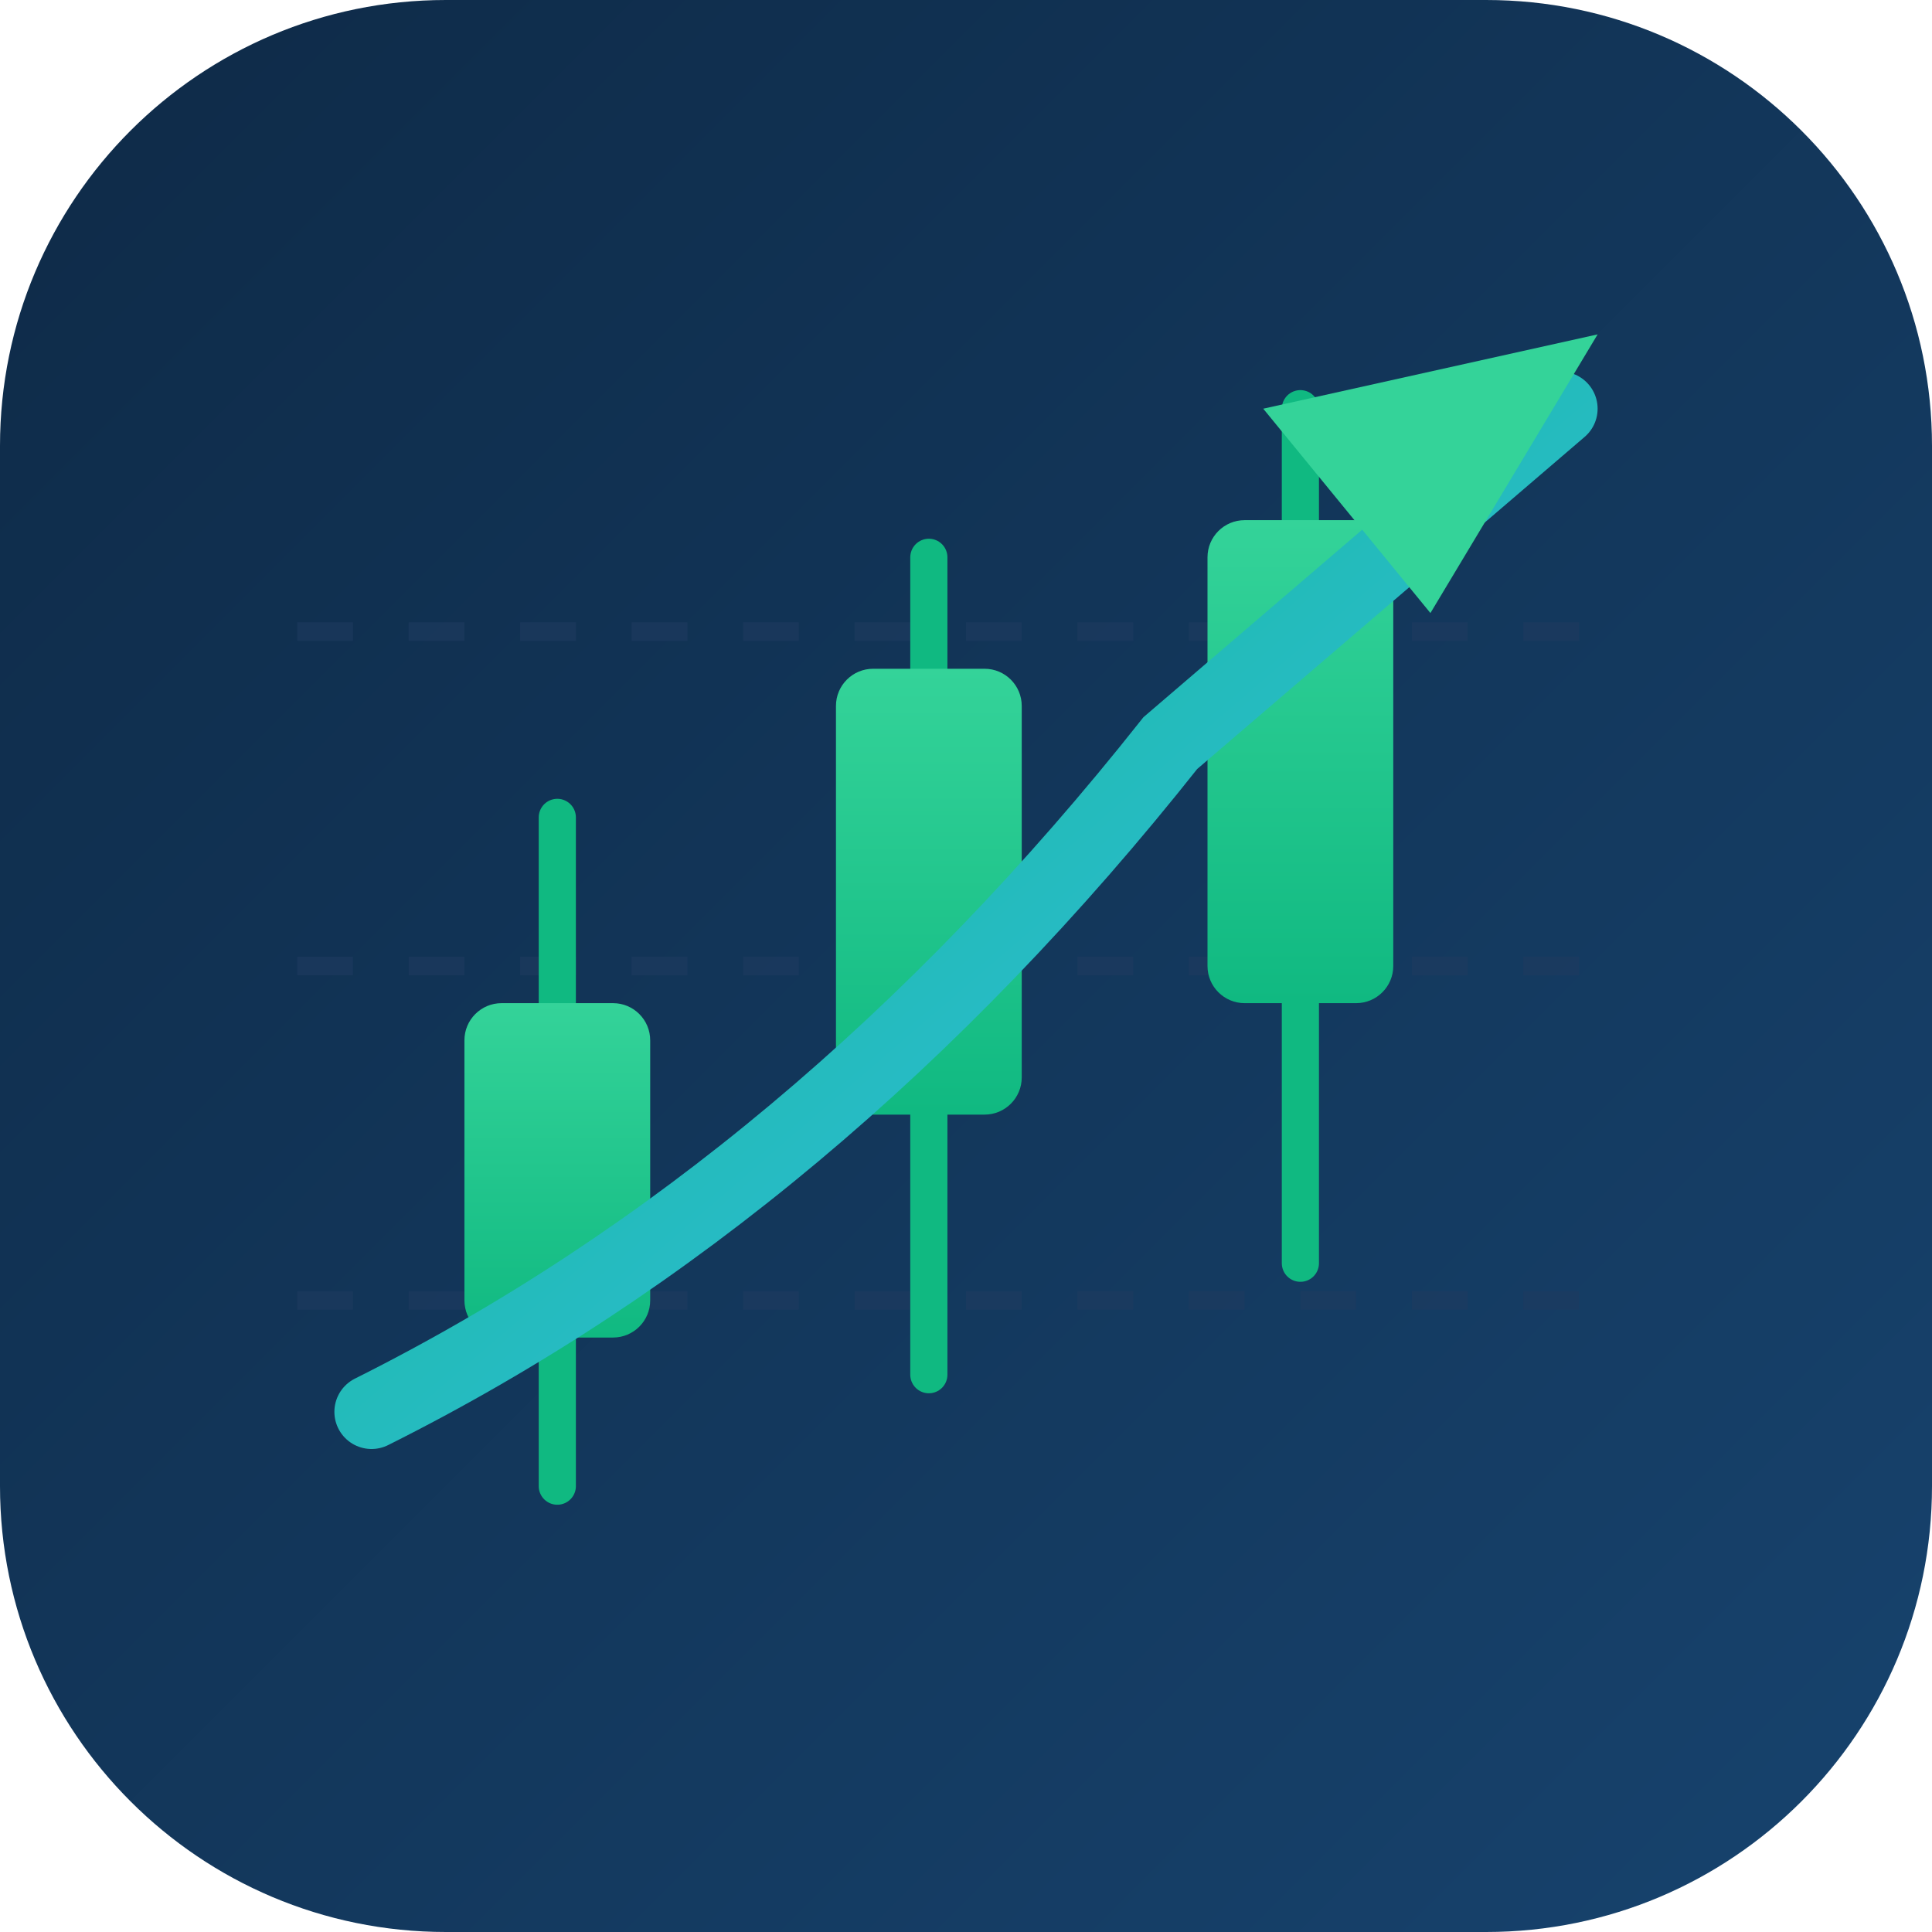
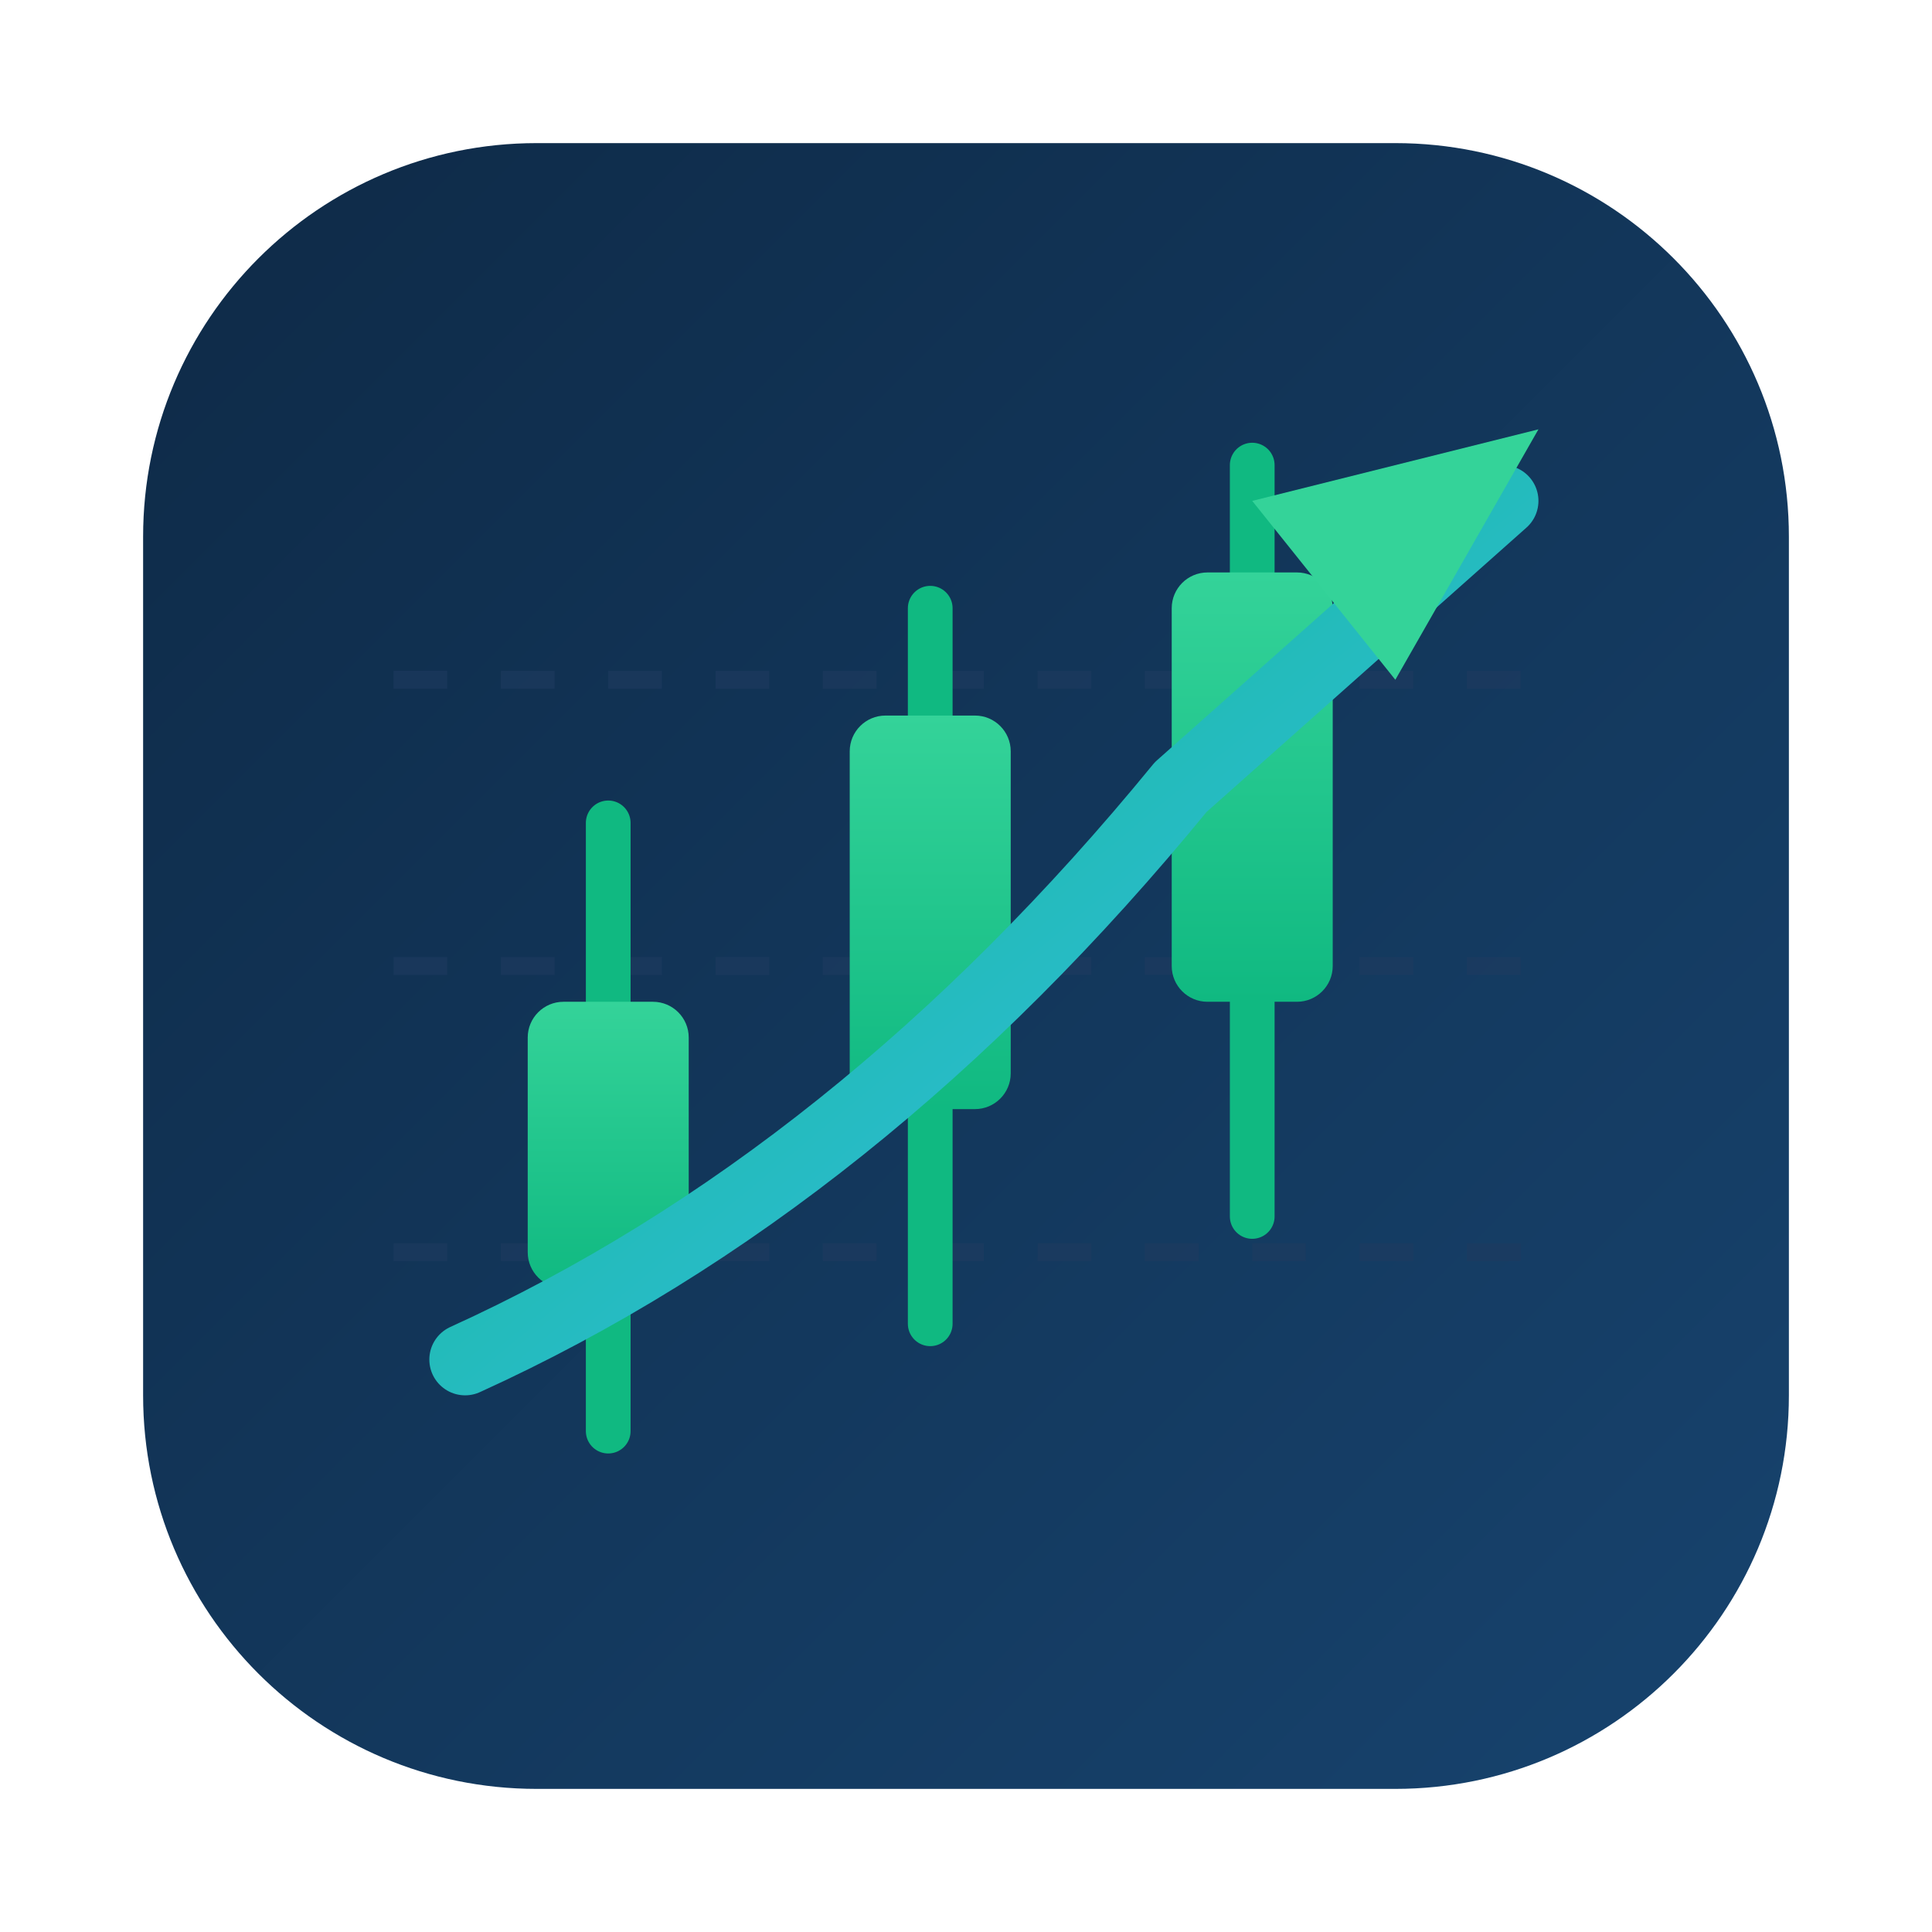
- <svg xmlns="http://www.w3.org/2000/svg" viewBox="0 0 104 104" role="img" aria-label="Wchart-tasi">
+ <svg xmlns="http://www.w3.org/2000/svg" viewBox="0 0 108 108" role="img" aria-label="Wchart-tasi">
  <defs>
    <linearGradient id="bgGrad" x1="0%" y1="0%" x2="100%" y2="100%">
      <stop offset="0%" stop-color="#0e2a47" />
      <stop offset="100%" stop-color="#17436e" />
    </linearGradient>
    <linearGradient id="bullGrad" x1="0%" y1="0%" x2="0%" y2="100%">
      <stop offset="0%" stop-color="#34d399" />
      <stop offset="100%" stop-color="#10b981" />
    </linearGradient>
    <linearGradient id="arrowGrad" x1="0%" y1="0%" x2="100%" y2="100%">
      <stop offset="0%" stop-color="#10b981" />
      <stop offset="100%" stop-color="#38bdf8" />
    </linearGradient>
  </defs>
-   <rect x="0" y="0" width="104" height="104" rx="24" fill="url(#bgGrad)" />
-   <line x1="16" y1="34" x2="88" y2="34" stroke="#1e3a5f" stroke-width="1" stroke-dasharray="3,3" opacity="0.6" />
-   <line x1="16" y1="52" x2="88" y2="52" stroke="#1e3a5f" stroke-width="1" stroke-dasharray="3,3" opacity="0.6" />
-   <line x1="16" y1="70" x2="88" y2="70" stroke="#1e3a5f" stroke-width="1" stroke-dasharray="3,3" opacity="0.6" />
-   <line x1="30" y1="44" x2="30" y2="80" stroke="#10b981" stroke-width="2" stroke-linecap="round" />
-   <rect x="25" y="54" width="10" height="18" rx="2" fill="url(#bullGrad)" />
-   <line x1="50" y1="30" x2="50" y2="74" stroke="#10b981" stroke-width="2" stroke-linecap="round" />
-   <rect x="45" y="36" width="10" height="24" rx="2" fill="url(#bullGrad)" />
-   <line x1="70" y1="22" x2="70" y2="68" stroke="#10b981" stroke-width="2" stroke-linecap="round" />
-   <rect x="65" y="28" width="10" height="26" rx="2" fill="url(#bullGrad)" />
-   <path d="M 20 76 Q 44 64, 63 40 L 84 22" fill="none" stroke="url(#arrowGrad)" stroke-width="4" stroke-linecap="round" />
-   <polygon points="86,18 68,22 77,33" fill="#34d399" />
+   <g transform="translate(8, 8)">
+     <rect x="0" y="0" width="92" height="92" rx="22" fill="url(#bgGrad)" />
+     <line x1="14" y1="30" x2="78" y2="30" stroke="#1e3a5f" stroke-width="1" stroke-dasharray="3,3" opacity="0.6" />
+     <line x1="14" y1="46" x2="78" y2="46" stroke="#1e3a5f" stroke-width="1" stroke-dasharray="3,3" opacity="0.6" />
+     <line x1="14" y1="62" x2="78" y2="62" stroke="#1e3a5f" stroke-width="1" stroke-dasharray="3,3" opacity="0.6" />
+     <line x1="26" y1="38" x2="26" y2="72" stroke="#10b981" stroke-width="2.5" stroke-linecap="round" />
+     <rect x="21.5" y="48" width="9" height="16" rx="2" fill="url(#bullGrad)" />
+     <line x1="44" y1="26" x2="44" y2="66" stroke="#10b981" stroke-width="2.5" stroke-linecap="round" />
+     <rect x="39.5" y="32" width="9" height="22" rx="2" fill="url(#bullGrad)" />
+     <line x1="62" y1="18" x2="62" y2="60" stroke="#10b981" stroke-width="2.5" stroke-linecap="round" />
+     <rect x="57.5" y="24" width="9" height="24" rx="2" fill="url(#bullGrad)" />
+     <path d="M 18 68 Q 40 58, 58 36 L 76 20" fill="none" stroke="url(#arrowGrad)" stroke-width="4" stroke-linecap="round" stroke-linejoin="round" />
+     <polygon points="78,16 62,20 70,30" fill="#34d399" />
+   </g>
</svg>
